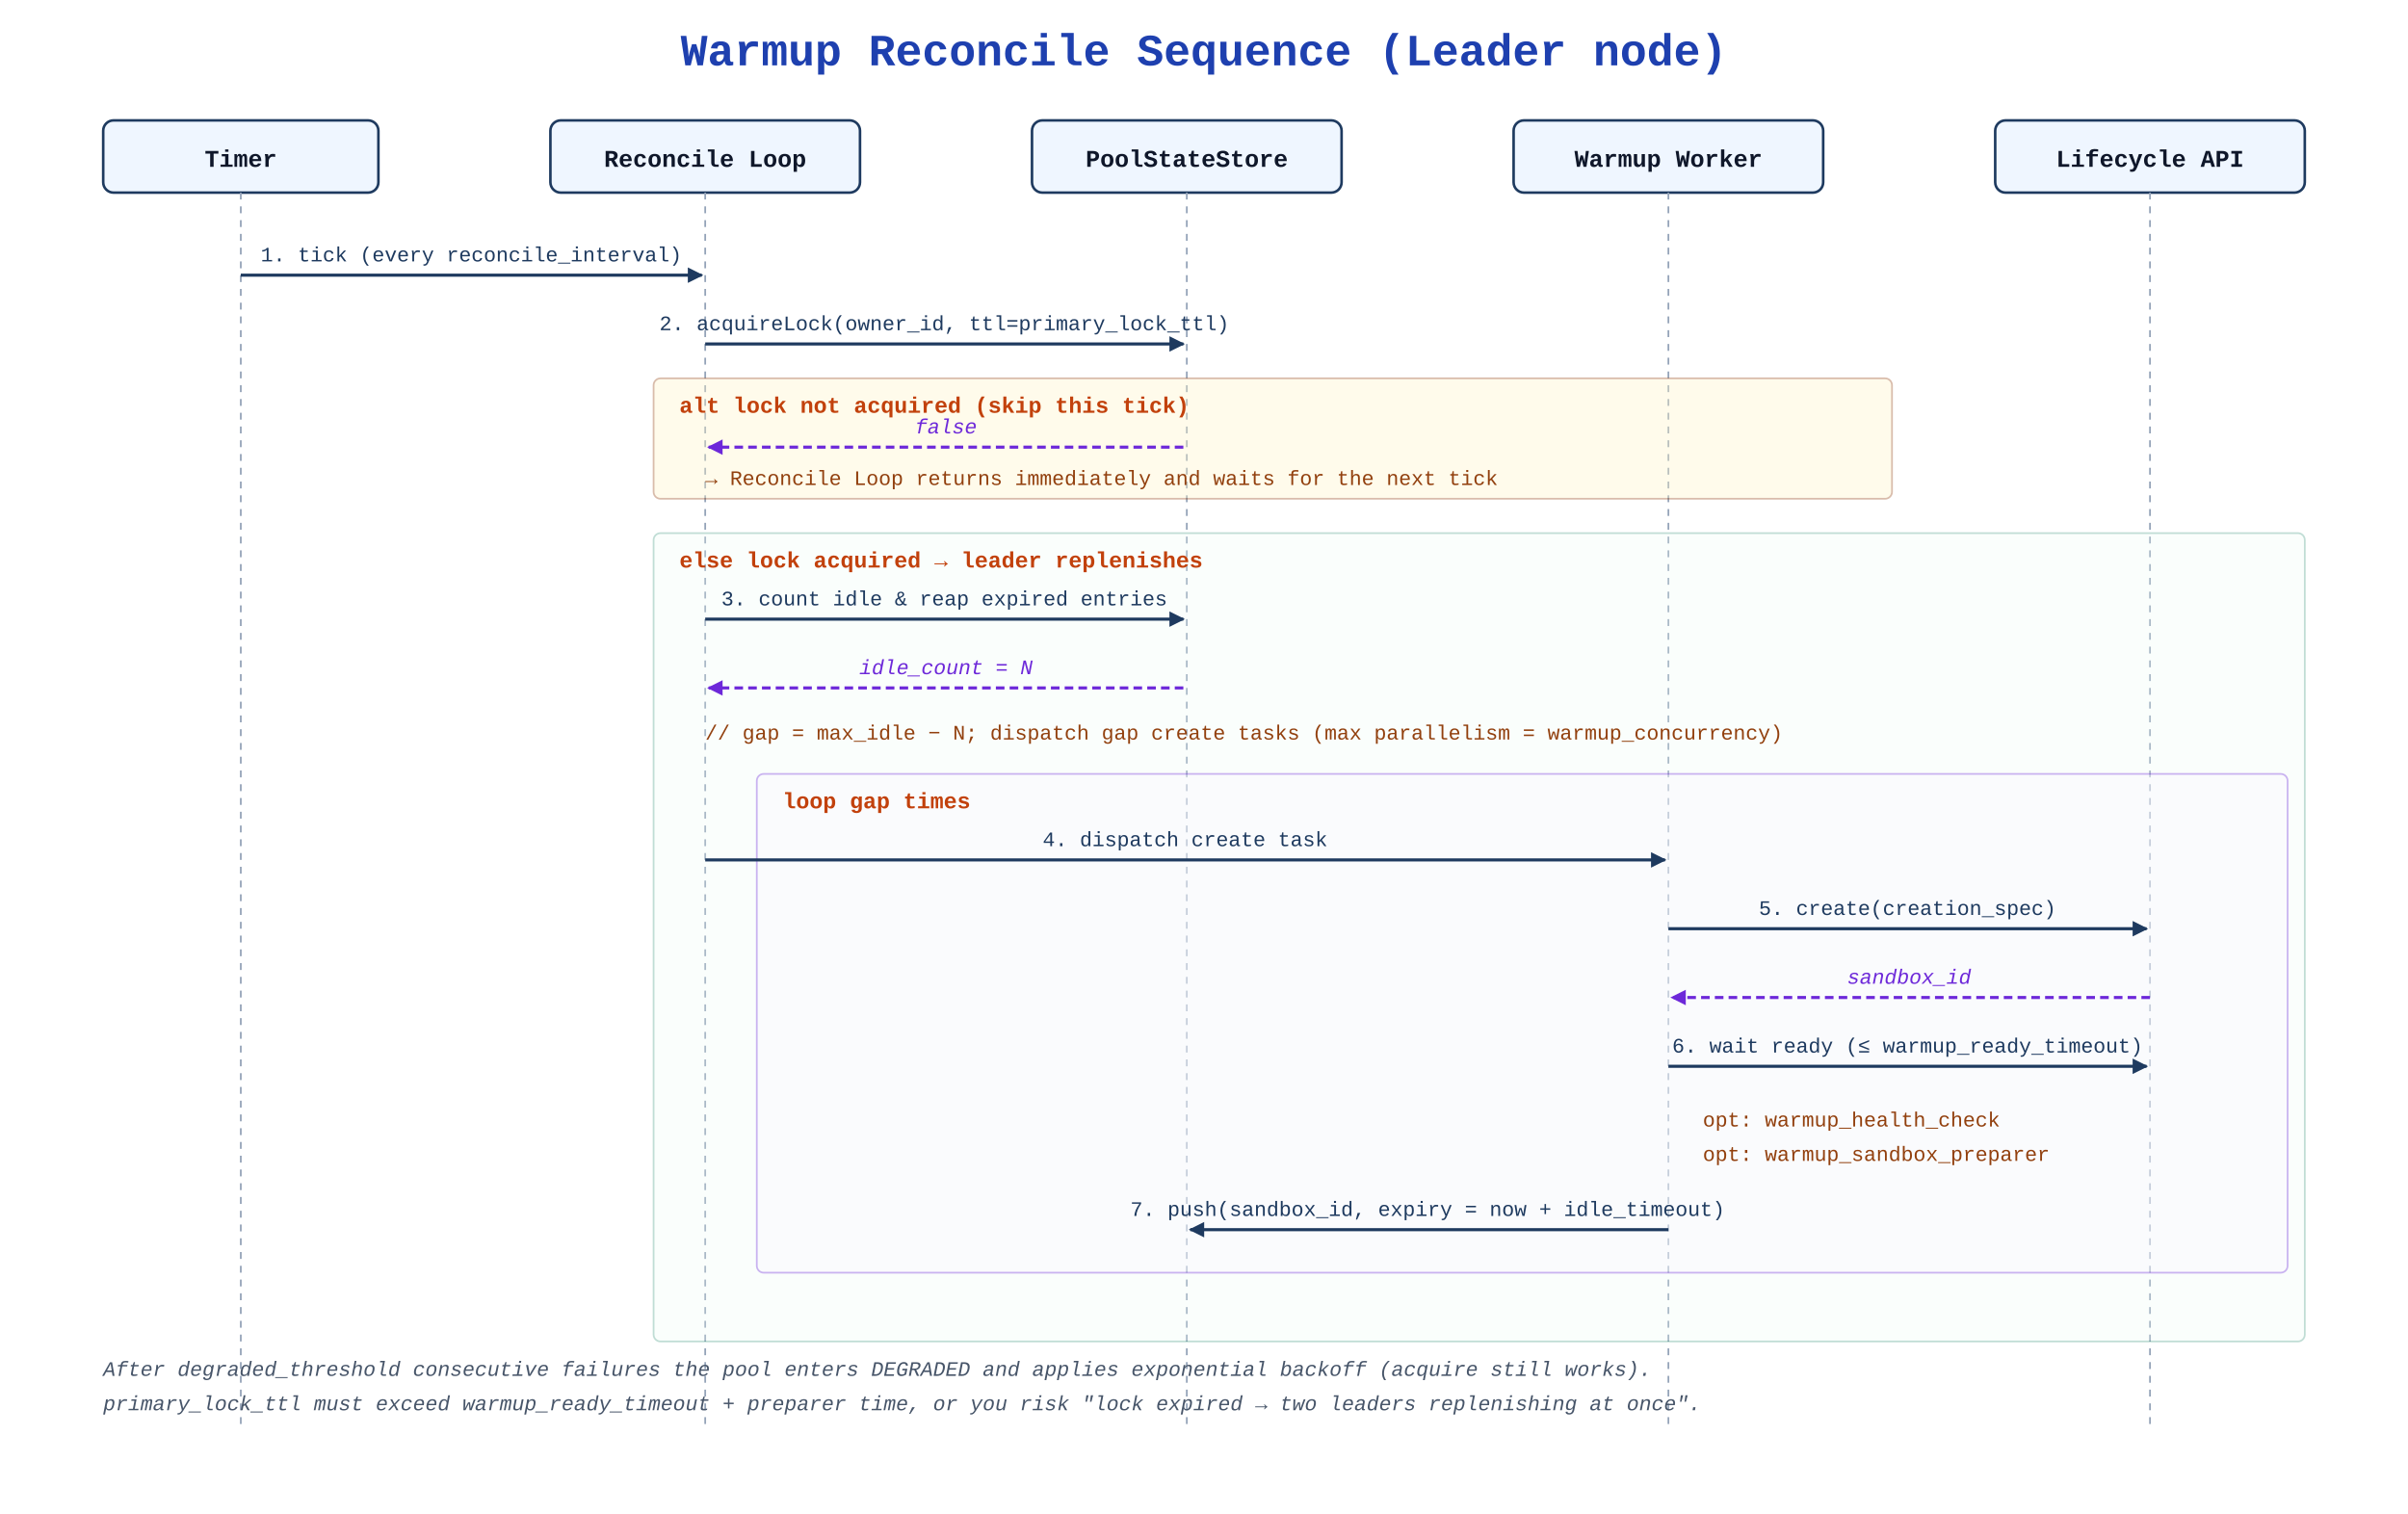
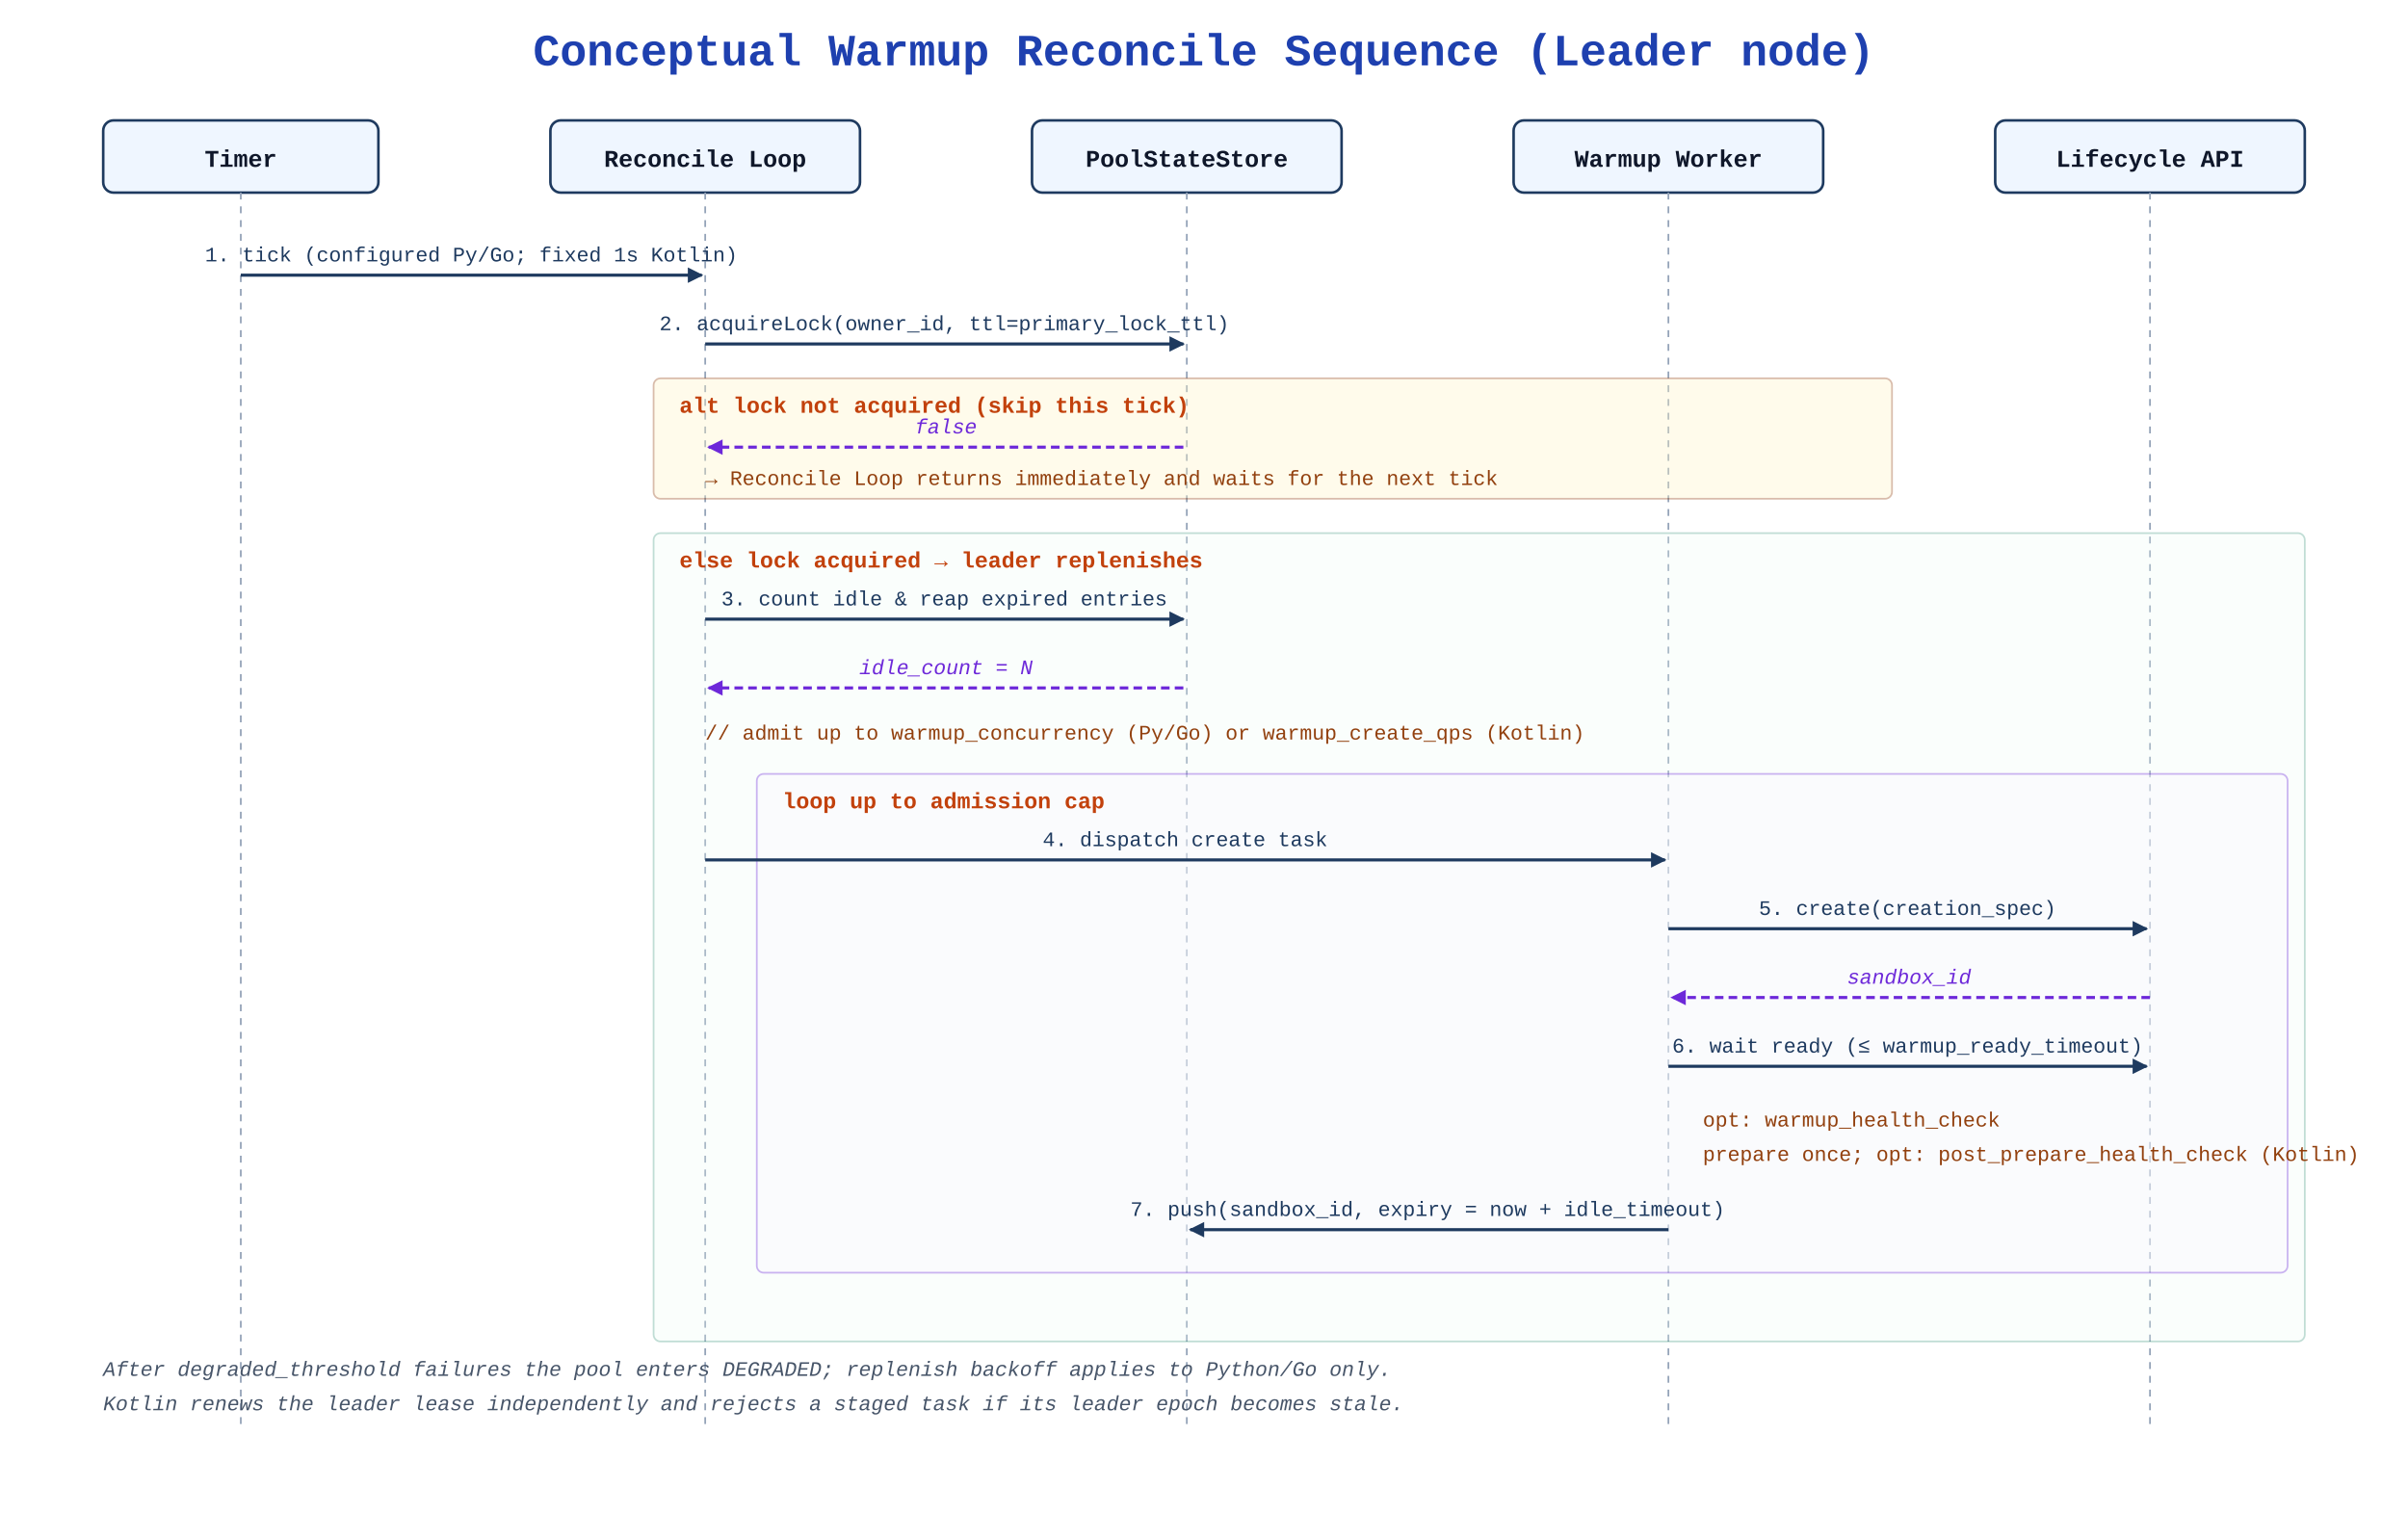
<svg xmlns="http://www.w3.org/2000/svg" width="1400" height="880" viewBox="0 0 1400 880" role="img" aria-labelledby="title desc">
  <defs>
    <marker id="a2-arrow" viewBox="0 0 10 10" refX="9" refY="5" markerWidth="9" markerHeight="9" markerUnits="userSpaceOnUse" orient="auto-start-reverse">
      <path d="M 0 0 L 10 5 L 0 10 z" fill="#1e3a5f" />
    </marker>
    <marker id="a2-arrow-ret" viewBox="0 0 10 10" refX="9" refY="5" markerWidth="9" markerHeight="9" markerUnits="userSpaceOnUse" orient="auto-start-reverse">
      <path d="M 0 0 L 10 5 L 0 10 z" fill="#6d28d9" />
    </marker>
    <style>
      text { font-family: Menlo, Monaco, Consolas, "Liberation Mono", monospace; }
      .title { font-size: 26px; font-weight: 700; fill: #1e40af; }
      .actor { font-size: 14px; font-weight: 700; fill: #0f172a; }
      .msg { font-size: 12px; fill: #1e3a5f; }
      .ret { font-size: 12px; fill: #6d28d9; font-style: italic; }
      .note { font-size: 12px; fill: #92400e; }
      .caption { font-size: 12px; fill: #475569; font-style: italic; }
      .phase { font-size: 13px; font-weight: 700; fill: #c2410c; }
      .lifeline { stroke: #94a3b8; stroke-dasharray: 4,4; }
      .actor-box { fill: #eff6ff; stroke: #1e3a5f; stroke-width: 1.5; rx: 6; }
    </style>
  </defs>
-   <text x="700" y="38" class="title" text-anchor="middle">Warmup Reconcile Sequence (Leader node)</text>
+   <text x="700" y="38" class="title" text-anchor="middle">Conceptual Warmup Reconcile Sequence (Leader node)</text>
  <g>
    <rect x="60" y="70" width="160" height="42" class="actor-box" />
    <text x="140" y="97" class="actor" text-anchor="middle">Timer</text>
    <rect x="320" y="70" width="180" height="42" class="actor-box" />
    <text x="410" y="97" class="actor" text-anchor="middle">Reconcile Loop</text>
    <rect x="600" y="70" width="180" height="42" class="actor-box" />
    <text x="690" y="97" class="actor" text-anchor="middle">PoolStateStore</text>
    <rect x="880" y="70" width="180" height="42" class="actor-box" />
    <text x="970" y="97" class="actor" text-anchor="middle">Warmup Worker</text>
    <rect x="1160" y="70" width="180" height="42" class="actor-box" />
    <text x="1250" y="97" class="actor" text-anchor="middle">Lifecycle API</text>
  </g>
  <line x1="140" y1="112" x2="140" y2="830" class="lifeline" />
  <line x1="410" y1="112" x2="410" y2="830" class="lifeline" />
  <line x1="690" y1="112" x2="690" y2="830" class="lifeline" />
  <line x1="970" y1="112" x2="970" y2="830" class="lifeline" />
  <line x1="1250" y1="112" x2="1250" y2="830" class="lifeline" />
  <path d="M 140 160 L 408 160" stroke="#1e3a5f" stroke-width="1.8" fill="none" marker-end="url(#a2-arrow)" />
-   <text x="274" y="152" class="msg" text-anchor="middle">1. tick (every reconcile_interval)</text>
+   <text x="274" y="152" class="msg" text-anchor="middle">1. tick (configured Py/Go; fixed 1s Kotlin)</text>
  <path d="M 410 200 L 688 200" stroke="#1e3a5f" stroke-width="1.8" fill="none" marker-end="url(#a2-arrow)" />
  <text x="549" y="192" class="msg" text-anchor="middle">2. acquireLock(owner_id, ttl=primary_lock_ttl)</text>
  <rect x="380" y="220" width="720" height="70" fill="#fef3c7" stroke="#92400e" stroke-width="1" rx="4" opacity="0.35" />
  <text x="395" y="240" class="phase">alt  lock not acquired (skip this tick)</text>
  <path d="M 688 260 L 412 260" stroke="#6d28d9" stroke-width="1.8" fill="none" marker-end="url(#a2-arrow-ret)" stroke-dasharray="5,3" />
  <text x="550" y="252" class="ret" text-anchor="middle">false</text>
  <text x="410" y="282" class="note">→ Reconcile Loop returns immediately and waits for the next tick</text>
  <rect x="380" y="310" width="960" height="470" fill="#ecfdf5" stroke="#047857" stroke-width="1" rx="4" opacity="0.25" />
  <text x="395" y="330" class="phase">else  lock acquired → leader replenishes</text>
  <path d="M 410 360 L 688 360" stroke="#1e3a5f" stroke-width="1.8" fill="none" marker-end="url(#a2-arrow)" />
  <text x="549" y="352" class="msg" text-anchor="middle">3. count idle &amp; reap expired entries</text>
  <path d="M 688 400 L 412 400" stroke="#6d28d9" stroke-width="1.8" fill="none" marker-end="url(#a2-arrow-ret)" stroke-dasharray="5,3" />
  <text x="550" y="392" class="ret" text-anchor="middle">idle_count = N</text>
-   <text x="410" y="430" class="note">// gap = max_idle − N; dispatch gap create tasks (max parallelism = warmup_concurrency)</text>
+   <text x="410" y="430" class="note">// admit up to warmup_concurrency (Py/Go) or warmup_create_qps (Kotlin)</text>
  <rect x="440" y="450" width="890" height="290" fill="#faf5ff" stroke="#6d28d9" stroke-width="1" rx="4" opacity="0.35" />
-   <text x="455" y="470" class="phase" fill="#6d28d9">loop  gap times</text>
+   <text x="455" y="470" class="phase" fill="#6d28d9">loop  up to admission cap</text>
  <path d="M 410 500 L 968 500" stroke="#1e3a5f" stroke-width="1.8" fill="none" marker-end="url(#a2-arrow)" />
  <text x="689" y="492" class="msg" text-anchor="middle">4. dispatch create task</text>
  <path d="M 970 540 L 1248 540" stroke="#1e3a5f" stroke-width="1.8" fill="none" marker-end="url(#a2-arrow)" />
  <text x="1109" y="532" class="msg" text-anchor="middle">5. create(creation_spec)</text>
  <path d="M 1250 580 L 972 580" stroke="#6d28d9" stroke-width="1.8" fill="none" marker-end="url(#a2-arrow-ret)" stroke-dasharray="5,3" />
  <text x="1110" y="572" class="ret" text-anchor="middle">sandbox_id</text>
  <path d="M 970 620 L 1248 620" stroke="#1e3a5f" stroke-width="1.8" fill="none" marker-end="url(#a2-arrow)" />
  <text x="1109" y="612" class="msg" text-anchor="middle">6. wait ready (≤ warmup_ready_timeout)</text>
  <text x="990" y="655" class="note">opt: warmup_health_check</text>
-   <text x="990" y="675" class="note">opt: warmup_sandbox_preparer</text>
+   <text x="990" y="675" class="note">prepare once; opt: post_prepare_health_check (Kotlin)</text>
  <path d="M 970 715 L 692 715" stroke="#1e3a5f" stroke-width="1.8" fill="none" marker-end="url(#a2-arrow)" />
  <text x="830" y="707" class="msg" text-anchor="middle">7. push(sandbox_id, expiry = now + idle_timeout)</text>
-   <text x="60" y="800" class="caption">After degraded_threshold consecutive failures the pool enters DEGRADED and applies exponential backoff (acquire still works).</text>
-   <text x="60" y="820" class="caption">primary_lock_ttl must exceed warmup_ready_timeout + preparer time, or you risk "lock expired → two leaders replenishing at once".</text>
+   <text x="60" y="800" class="caption">After degraded_threshold failures the pool enters DEGRADED; replenish backoff applies to Python/Go only.</text>
+   <text x="60" y="820" class="caption">Kotlin renews the leader lease independently and rejects a staged task if its leader epoch becomes stale.</text>
</svg>
